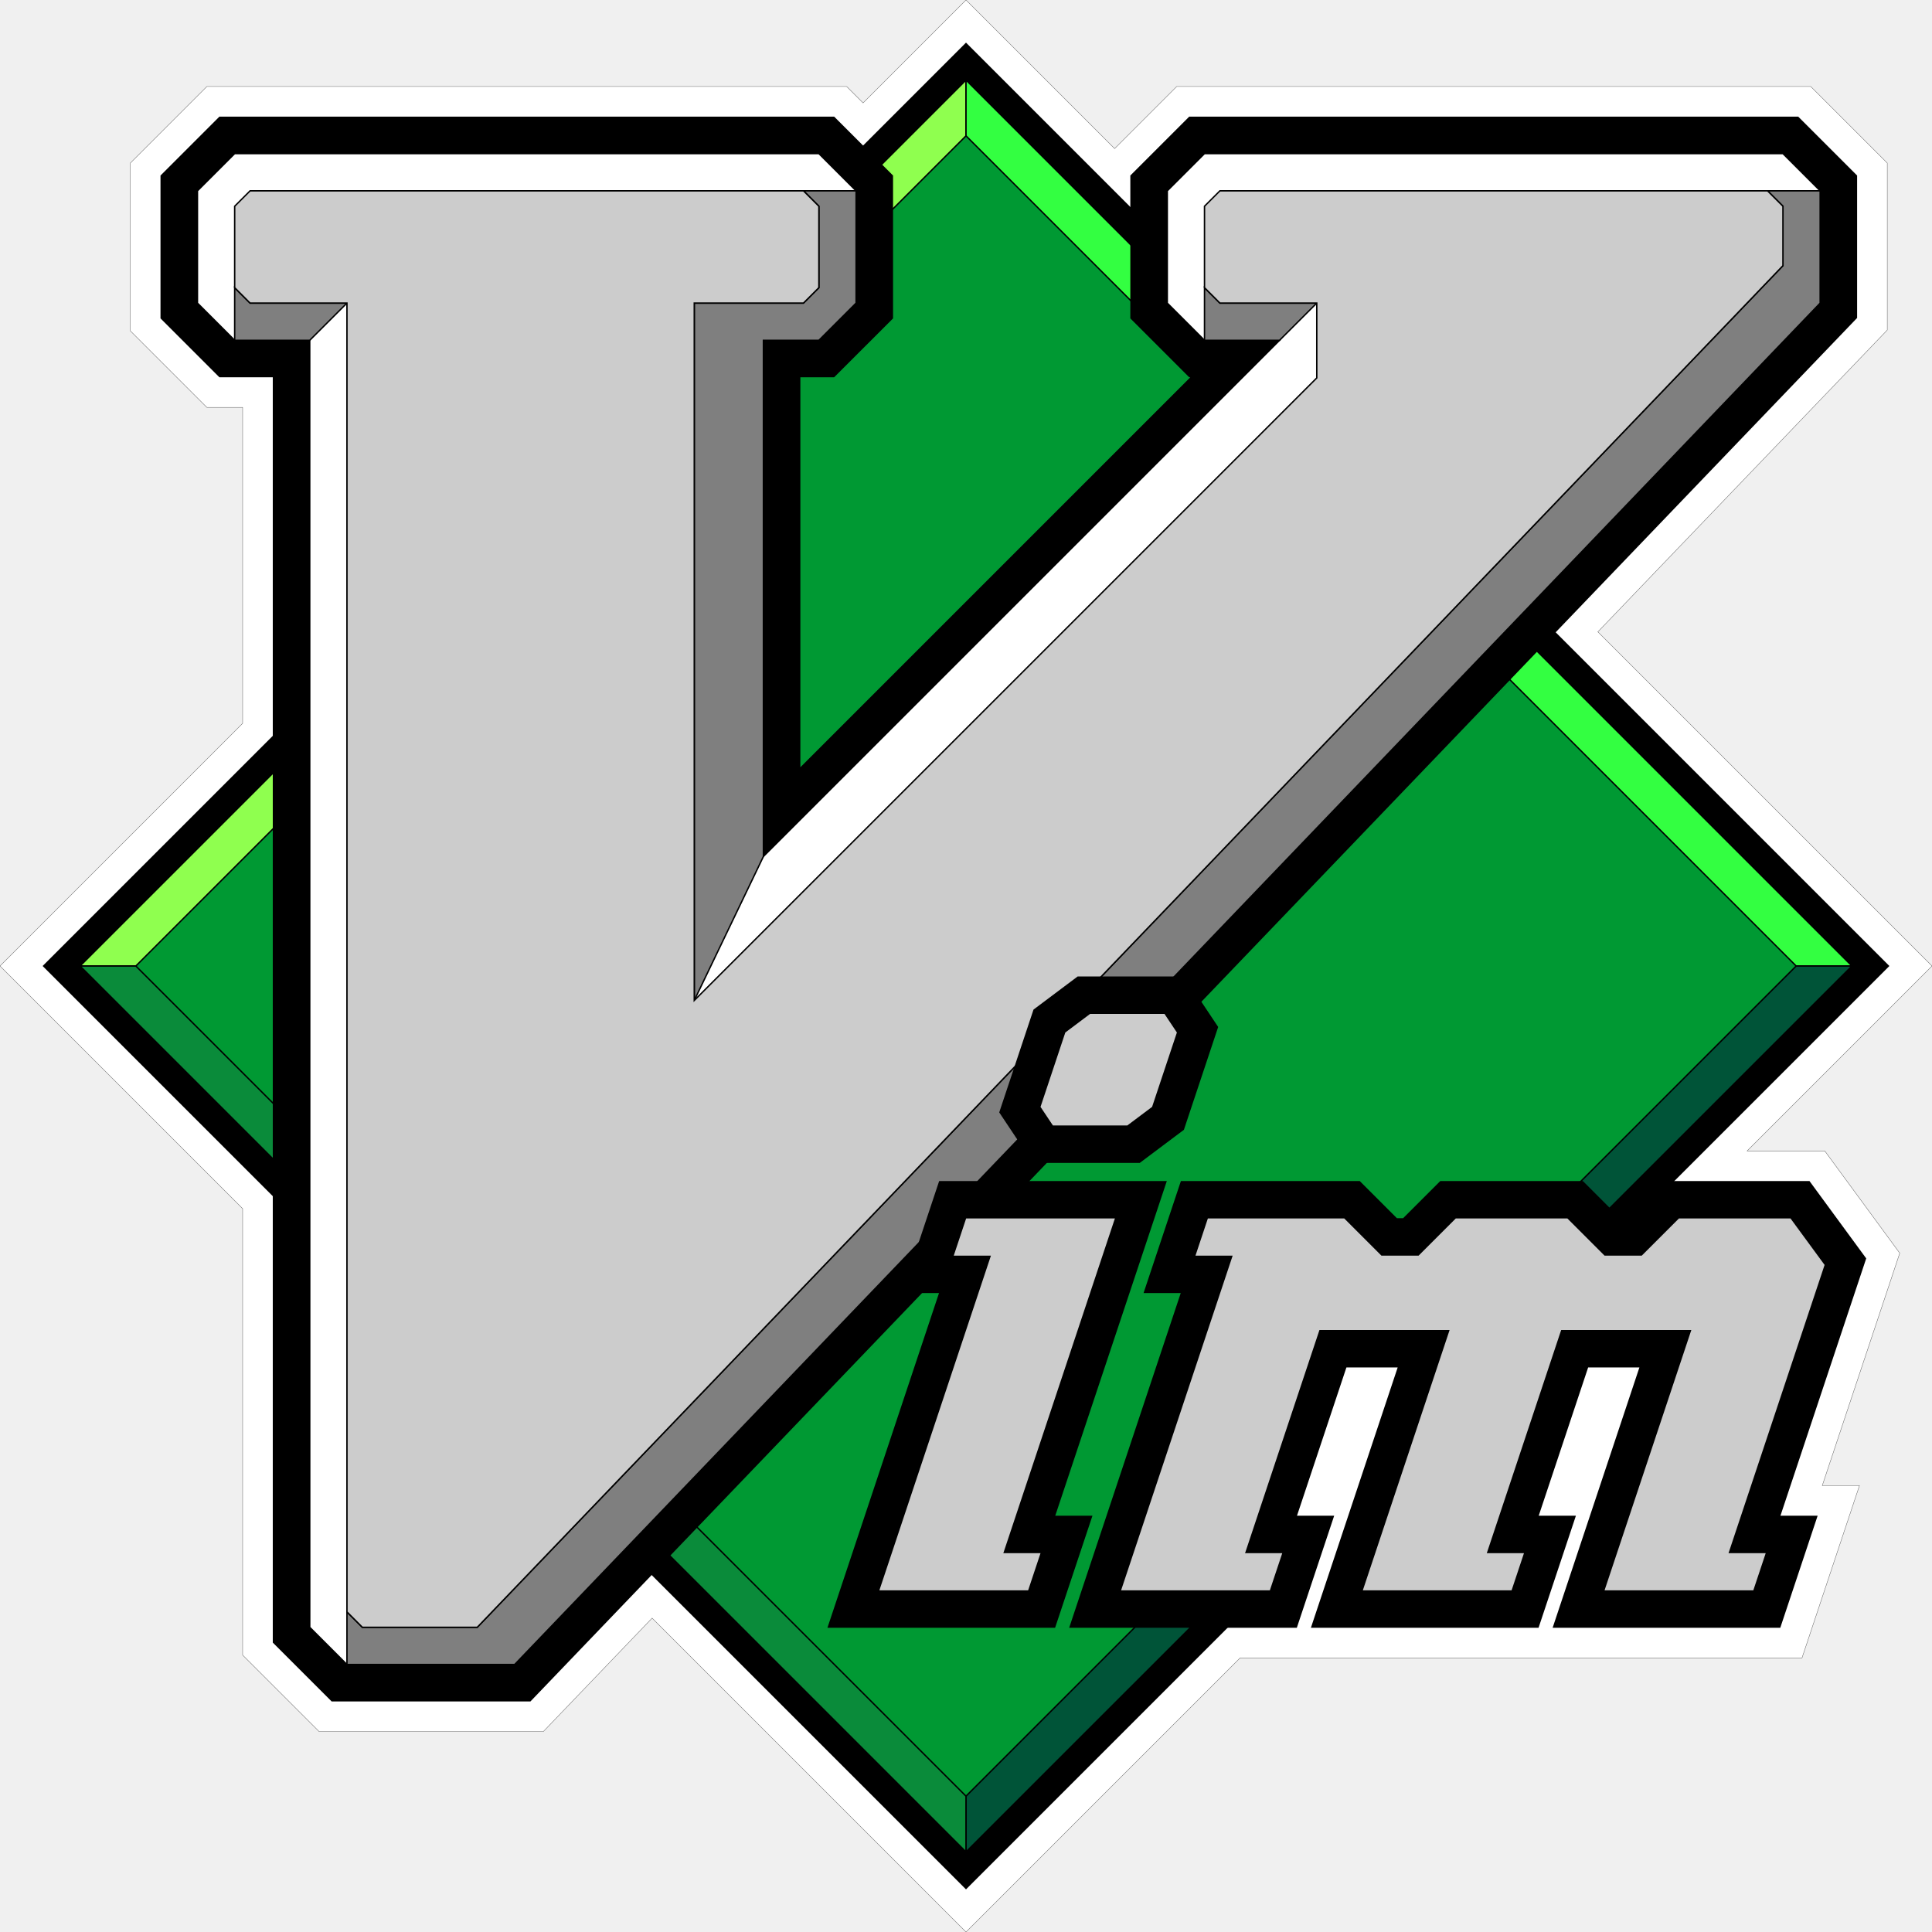
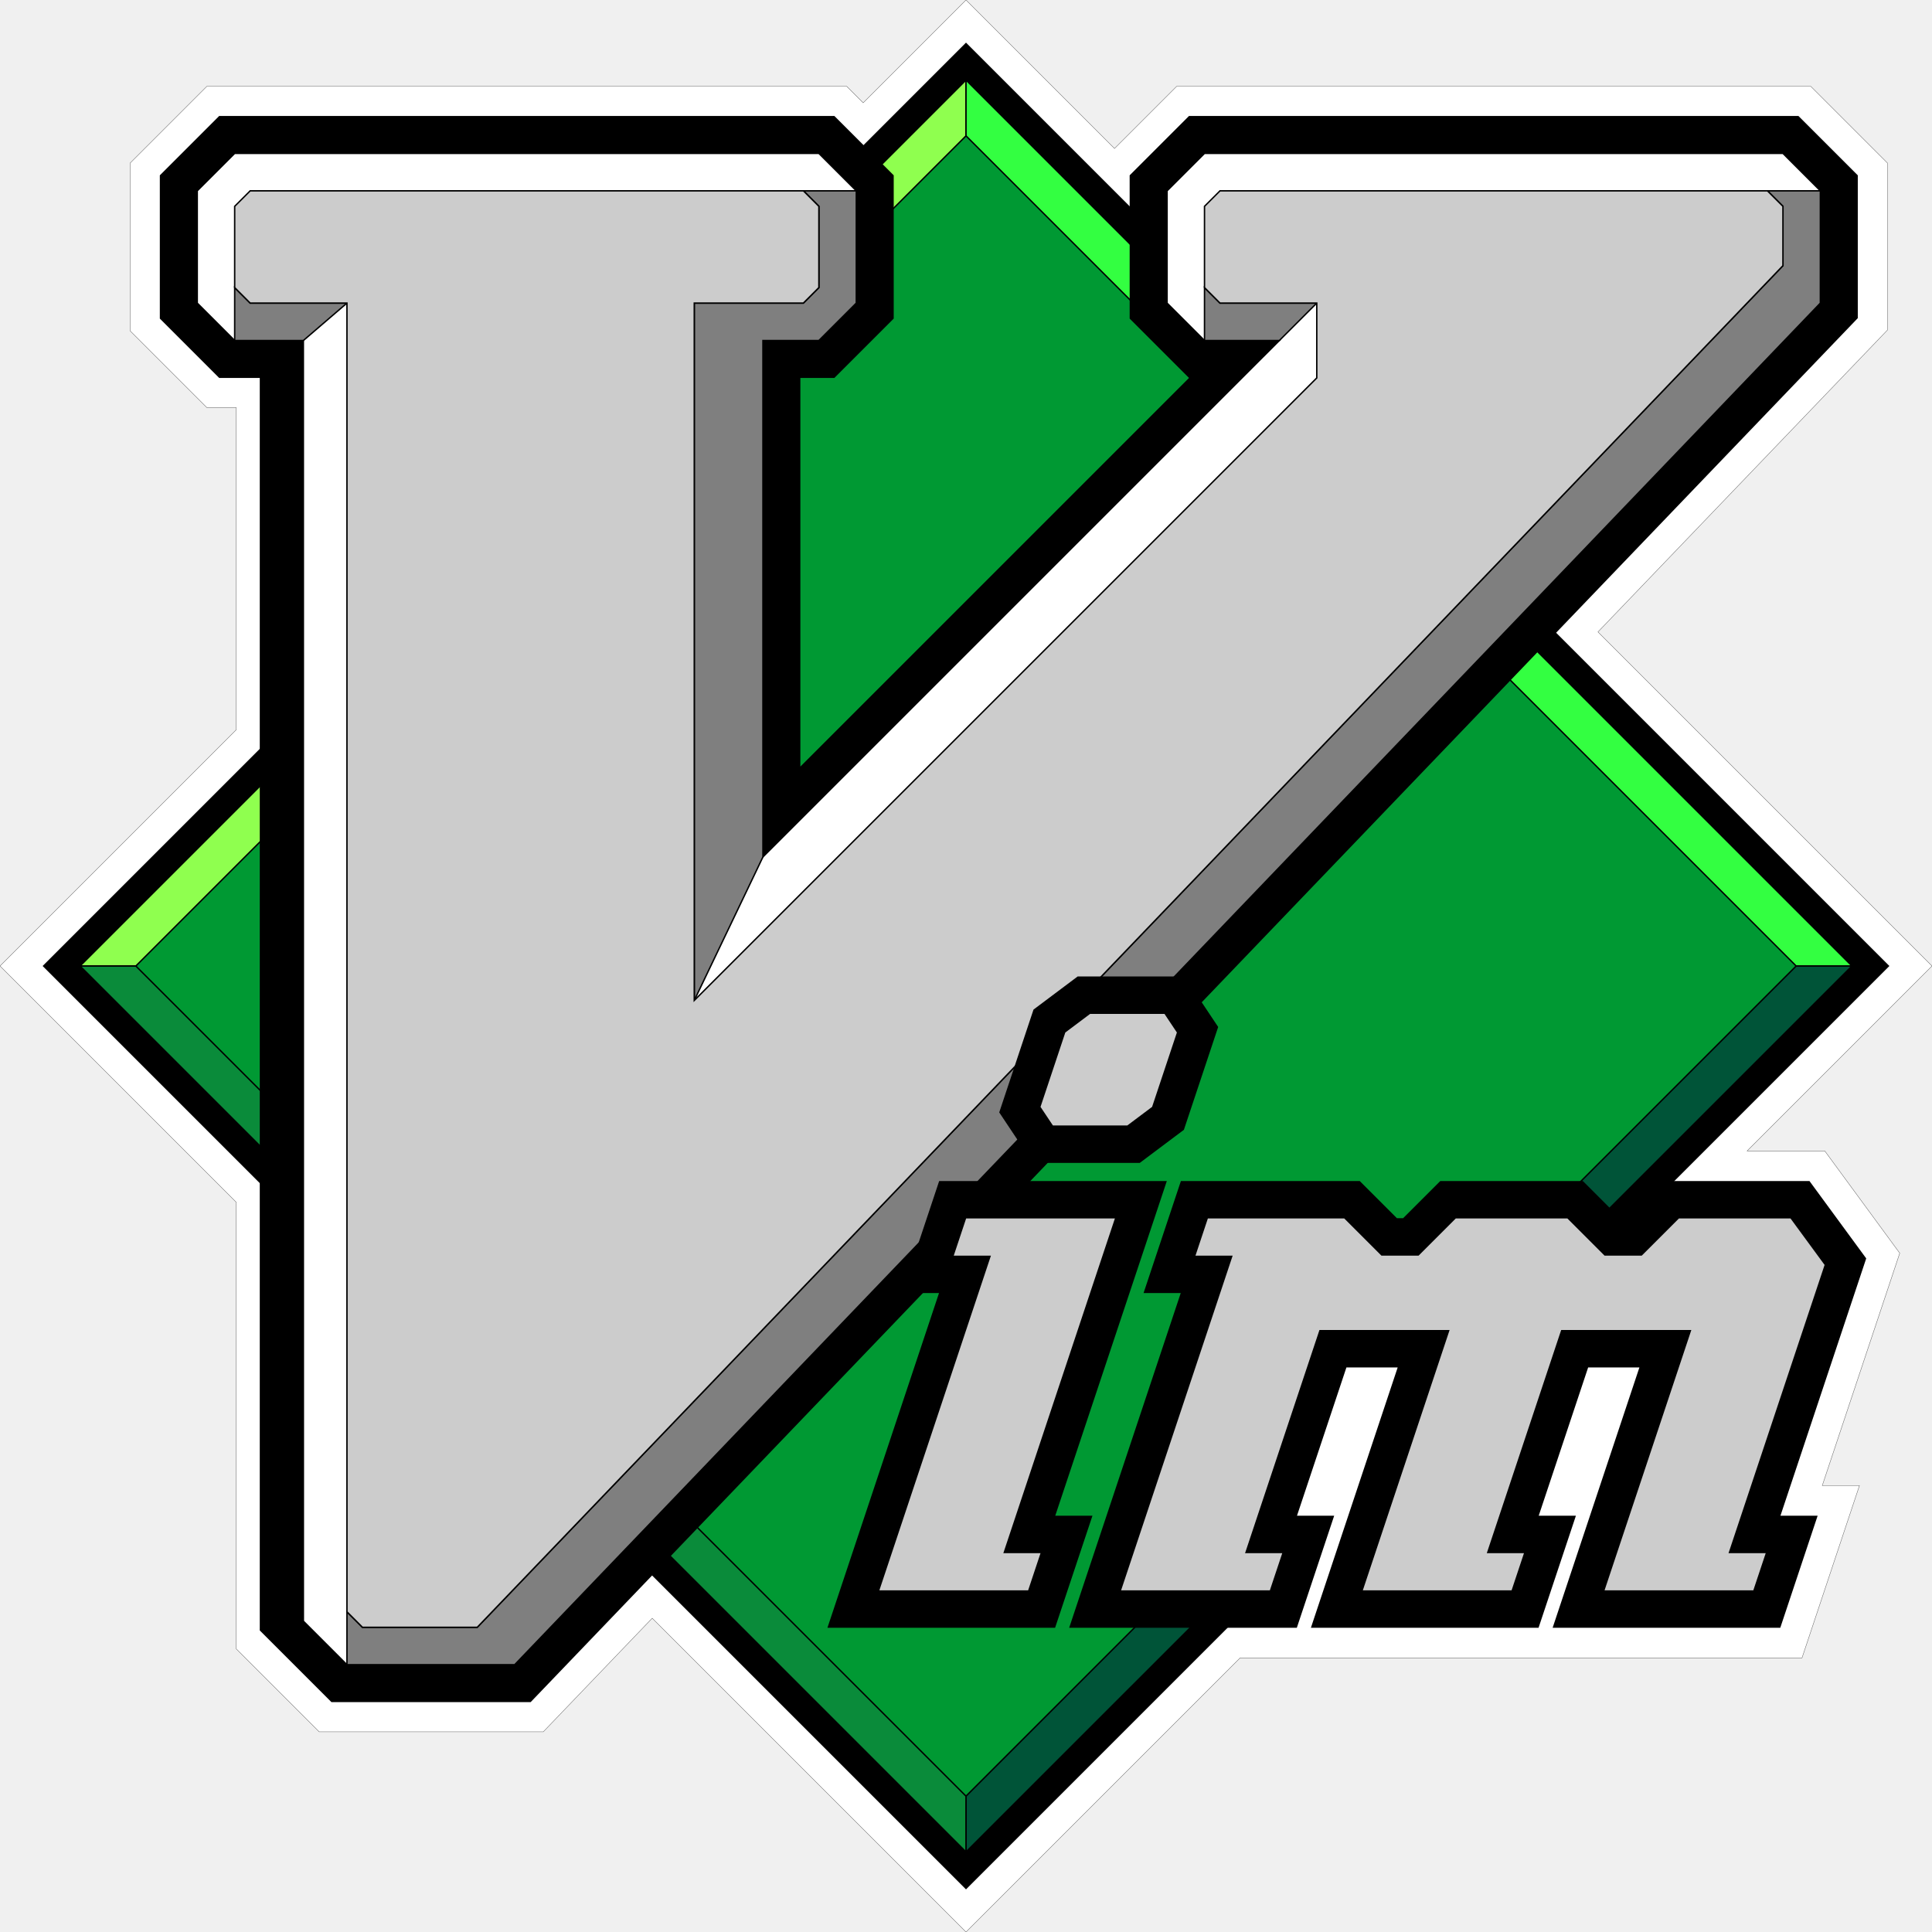
<svg xmlns="http://www.w3.org/2000/svg" viewBox="0 0 293.609 293.609" width="293.609" height="293.609">
-   <path d="M19.813,24.776 V50.284 L31.441,61.913 H36.875 V109.93 L0,146.805 36.875,183.68 V251.524 L48.504,263.153 H82.564 L99.102,245.906 146.805,293.609 188.461,251.953 H273.854 L282.583,225.767 H276.931 L288.706,190.444 277.308,174.902 H265.512 L293.609,146.805 242.828,96.023 286.808,50.159 V24.776 L275.179,13.147 H178.827 L169.389,22.585 146.805,0 131.163,15.642 128.668,13.147 H31.441Z" fill="#ffffff" stroke="#444444" stroke-width="0.05" />
+   <path d="M19.782,24.776 V50.284 L31.441,61.944 H35.907 V110.898 L0,146.805 35.907,182.712 V250.586 L48.504,263.183 H82.565 L99.117,245.922 146.805,293.609 188.461,251.953 H273.854 L282.583,225.767 H276.931 L288.706,190.444 277.308,174.902 H265.512 L293.609,146.805 242.843,96.039 286.838,50.159 V24.776 L275.179,13.116 H178.827 L169.374,22.569 146.805,0 131.178,15.626 128.668,13.116 H31.441Z" fill="#ffffff" stroke="#444444" stroke-width="0.05" />
  <g id="diamond">
    <path id="diamond_outline" d="M287.133,146.805 146.805,6.477 6.477,146.805 146.805,287.133 192.251,241.686 H170.375 L187.33,190.821 H181.679 L183.562,185.169 H204.285 L209.937,190.821 H215.589 L221.24,185.169 H238.195 L243.482,190.456Z" fill="#000000" />
    <path id="diamond_face" d="M272.967,146.805 146.805,20.643 20.643,146.805 146.805,272.967 178.085,241.686 H170.375 L187.33,190.821 H181.679 L183.562,185.169 H204.285 L209.937,190.821 H215.589 L221.24,185.169 H234.602Z" fill="#009933" />
    <path id="diamond_bevel_0" d="M146.805,20.643 V12.164 L12.164,146.805 H20.643Z" fill="#8fff4f" stroke="#000000" stroke-width="0.216" />
    <path id="diamond_bevel_1" d="M272.967,146.805 H281.445 L146.805,12.164 V20.643Z" fill="#33ff41" stroke="#000000" stroke-width="0.216" />
    <path id="diamond_bevel_2" d="M234.602,185.169 H238.195 L240.638,187.612 281.445,146.805 H272.967Z M146.805,272.967 V281.445 L186.564,241.686 H178.085Z" fill="#005438" stroke="#000000" stroke-width="0.216" />
    <path id="diamond_bevel_3" d="M20.643,146.805 H12.164 L146.805,281.445 V272.967Z" fill="#0a8b3a" stroke="#000000" stroke-width="0.216" />
  </g>
  <g id="letter_v">
-     <path id="v_outline" d="M24.392,26.673 33.338,17.727 H126.771 L135.718,26.673 V48.387 L126.771,57.333 H121.634 V116.599 L180.899,57.333 H180.724 L171.778,48.387 V26.673 L180.724,17.727 H273.282 L282.228,26.673 V48.318 L80.61,258.573 H50.401 L41.455,249.627 V57.333 H33.338 L24.392,48.387Z" fill="#000000" />
-     <path id="v_lit_bevels" d="M30.007,28.999 35.664,23.342 H124.445 L130.102,28.999 V46.061 L124.445,51.718 H116.018 V130.155 L194.455,51.718 H183.05 L177.393,46.061 V28.999 L183.05,23.342 H270.956 L276.613,28.999 V46.061 L78.215,252.958 H52.727 L47.07,247.301 V51.718 H35.664 L30.007,46.061Z" fill="#ffffff" stroke="#000000" stroke-width="0.216" />
-     <path id="v_dim_bevel_0" d="M130.102,28.999 V46.061 L124.445,51.718 H116.018 V130.155 L105.508,152.04 V46.061 H122.102 L124.445,43.718 V31.342 L122.102,28.999Z" fill="#7f7f7f" stroke="#000000" stroke-width="0.216" />
-     <path id="v_dim_bevel_1" d="M194.455,51.718 H183.05 V43.718 L185.393,46.061 H200.112Z" fill="#7f7f7f" stroke="#000000" stroke-width="0.216" />
-     <path id="v_dim_bevel_2" d="M276.613,28.999 V46.061 L78.215,252.958 H52.727 V244.958 L55.07,247.301 H72.529 L270.956,40.374 V31.342 L268.613,28.999Z" fill="#7f7f7f" stroke="#000000" stroke-width="0.216" />
-     <path id="v_dim_bevel_3" d="M47.07,51.718 H35.664 V43.718 L38.007,46.061 H52.727Z" fill="#7f7f7f" stroke="#000000" stroke-width="0.216" />
-     <path id="v_face" d="M35.664,31.342 38.007,28.999 H122.102 L124.445,31.342 V43.718 L122.102,46.061 H105.508 V152.04 L200.112,57.436 V46.061 H185.393 L183.05,43.718 V31.342 L185.393,28.999 H268.613 L270.956,31.342 V40.374 L72.529,247.301 H55.07 L52.727,244.958 V46.061 H38.007 L35.664,43.718Z" fill="#cccccc" stroke="#000000" stroke-width="0.216" />
+     <path id="v_outline" d="M24.289,26.643 33.308,17.624 H126.801 L135.82,26.643 V48.417 L126.801,57.436 H121.633 V116.497 L180.694,57.436 171.675,48.417 V26.643 L180.694,17.624 H273.312 L282.331,26.643 V48.348 L80.642,258.676 H50.371 L39.477,247.782 V57.436 H33.308 L24.289,48.417Z" fill="#000000" />
+     <path id="v_lit_bevels" d="M29.977,28.999 35.664,23.311 H124.445 L130.133,28.999 V46.061 L124.445,51.749 H115.945 V130.228 L194.425,51.749 H183.05 L177.362,46.061 V28.999 L183.05,23.311 H270.956 L276.643,28.999 V46.061 L78.216,252.988 H52.727 L46.102,246.363 V51.749 H35.664 L29.977,46.061Z" fill="#ffffff" stroke="#000000" stroke-width="0.216" />
+     <path id="v_dim_bevel_0" d="M130.133,28.999 V46.061 L124.445,51.749 H115.945 V130.228 L105.508,152.04 V46.061 H122.09 L124.445,43.705 V31.355 L122.09,28.999Z" fill="#7f7f7f" stroke="#000000" stroke-width="0.216" />
+     <path id="v_dim_bevel_1" d="M194.425,51.749 H183.05 V43.705 L185.405,46.061 H200.112Z" fill="#7f7f7f" stroke="#000000" stroke-width="0.216" />
+     <path id="v_dim_bevel_2" d="M276.643,28.999 V46.061 L78.216,252.988 H52.727 V244.945 L55.083,247.301 H72.529 L270.956,40.374 V31.355 L268.6,28.999Z" fill="#7f7f7f" stroke="#000000" stroke-width="0.216" />
+     <path id="v_dim_bevel_3" d="M46.102,51.749 H35.664 V43.705 L38.02,46.061 H52.727Z" fill="#7f7f7f" stroke="#000000" stroke-width="0.216" />
+     <path id="v_face" d="M35.664,31.355 38.02,28.999 H122.09 L124.445,31.355 V43.705 L122.09,46.061 H105.508 V152.04 L200.112,57.436 V46.061 H185.405 L183.05,43.705 V31.355 L185.405,28.999 H268.6 L270.956,31.355 V40.374 L72.529,247.301 H55.083 L52.727,244.945 V46.061 H38.02 L35.664,43.705Z" fill="#cccccc" stroke="#000000" stroke-width="0.216" />
  </g>
  <g id="letters_im">
    <path id="im_outline" d="M173.213,176.728 179.919,171.698 185.128,156.07 180.013,148.398 H163.77 L157.064,153.427 151.855,169.055 156.97,176.728Z M160.369,230.347 177.324,179.482 H142.727 L137.052,196.508 H142.703 L125.748,247.374 H160.345 L166.021,230.347Z M202.757,230.347 H197.105 L204.617,207.812 H212.407 L199.22,247.374 H233.817 L239.493,230.347 H233.841 L241.353,207.812 H249.143 L235.956,247.374 H270.553 L276.229,230.347 H270.577 L283.612,191.242 274.988,179.482 H252.795 L247.143,185.133 H246.203 L240.551,179.482 H218.885 L213.233,185.133 H212.293 L206.641,179.482 H179.463 L173.788,196.508 H179.439 L162.484,247.374 H197.081Z" fill="#000000" />
    <path id="im_face" d="M133.639,241.686 150.594,190.821 H144.943 L146.826,185.169 H169.433 L152.478,236.035 H158.13 L156.246,241.686Z M158.13,168.214 161.898,156.911 165.665,154.085 H176.969 L178.853,156.911 175.085,168.214 171.317,171.04 H160.014Z M170.375,241.686 187.33,190.821 H181.679 L183.562,185.169 H204.285 L209.937,190.821 H215.589 L221.24,185.169 H238.195 L243.847,190.821 H249.499 L255.151,185.169 H272.106 L277.286,192.234 262.686,236.035 H268.338 L266.454,241.686 H243.847 L257.034,202.124 H237.254 L225.95,236.035 H231.602 L229.718,241.686 H207.111 L220.298,202.124 H200.518 L189.214,236.035 H194.866 L192.982,241.686Z" fill="#cccccc" />
  </g>
</svg>
